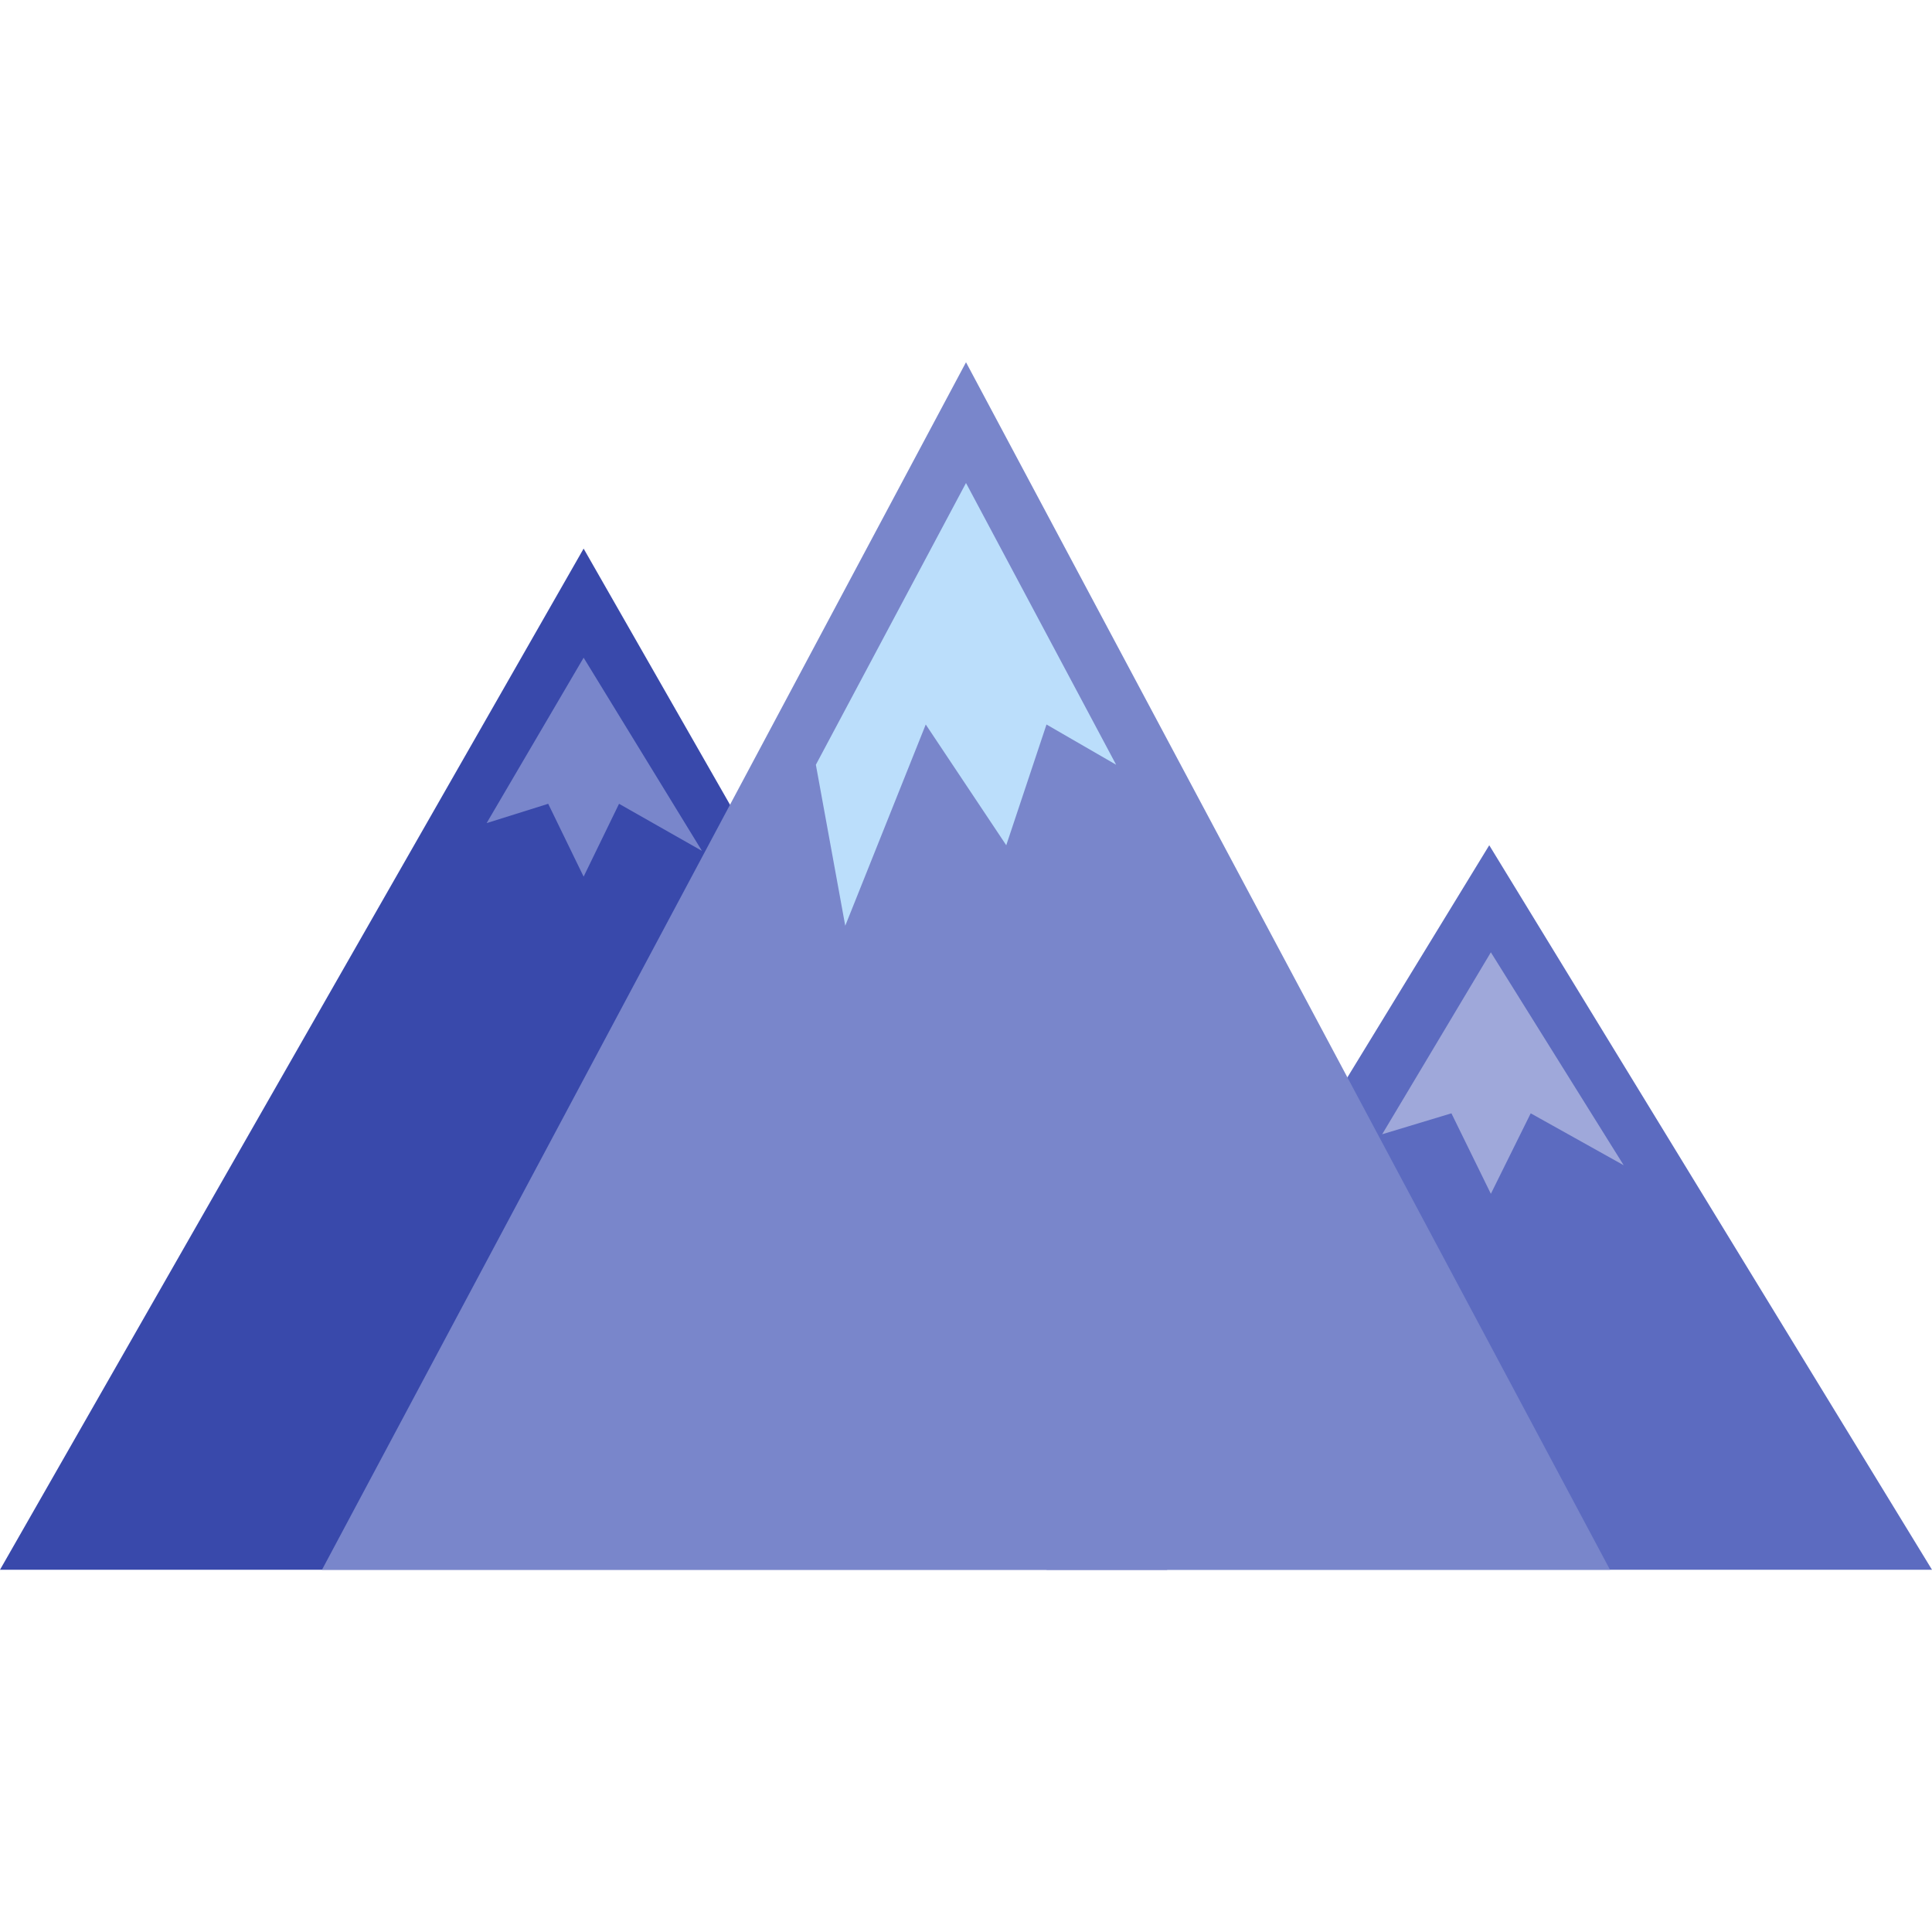
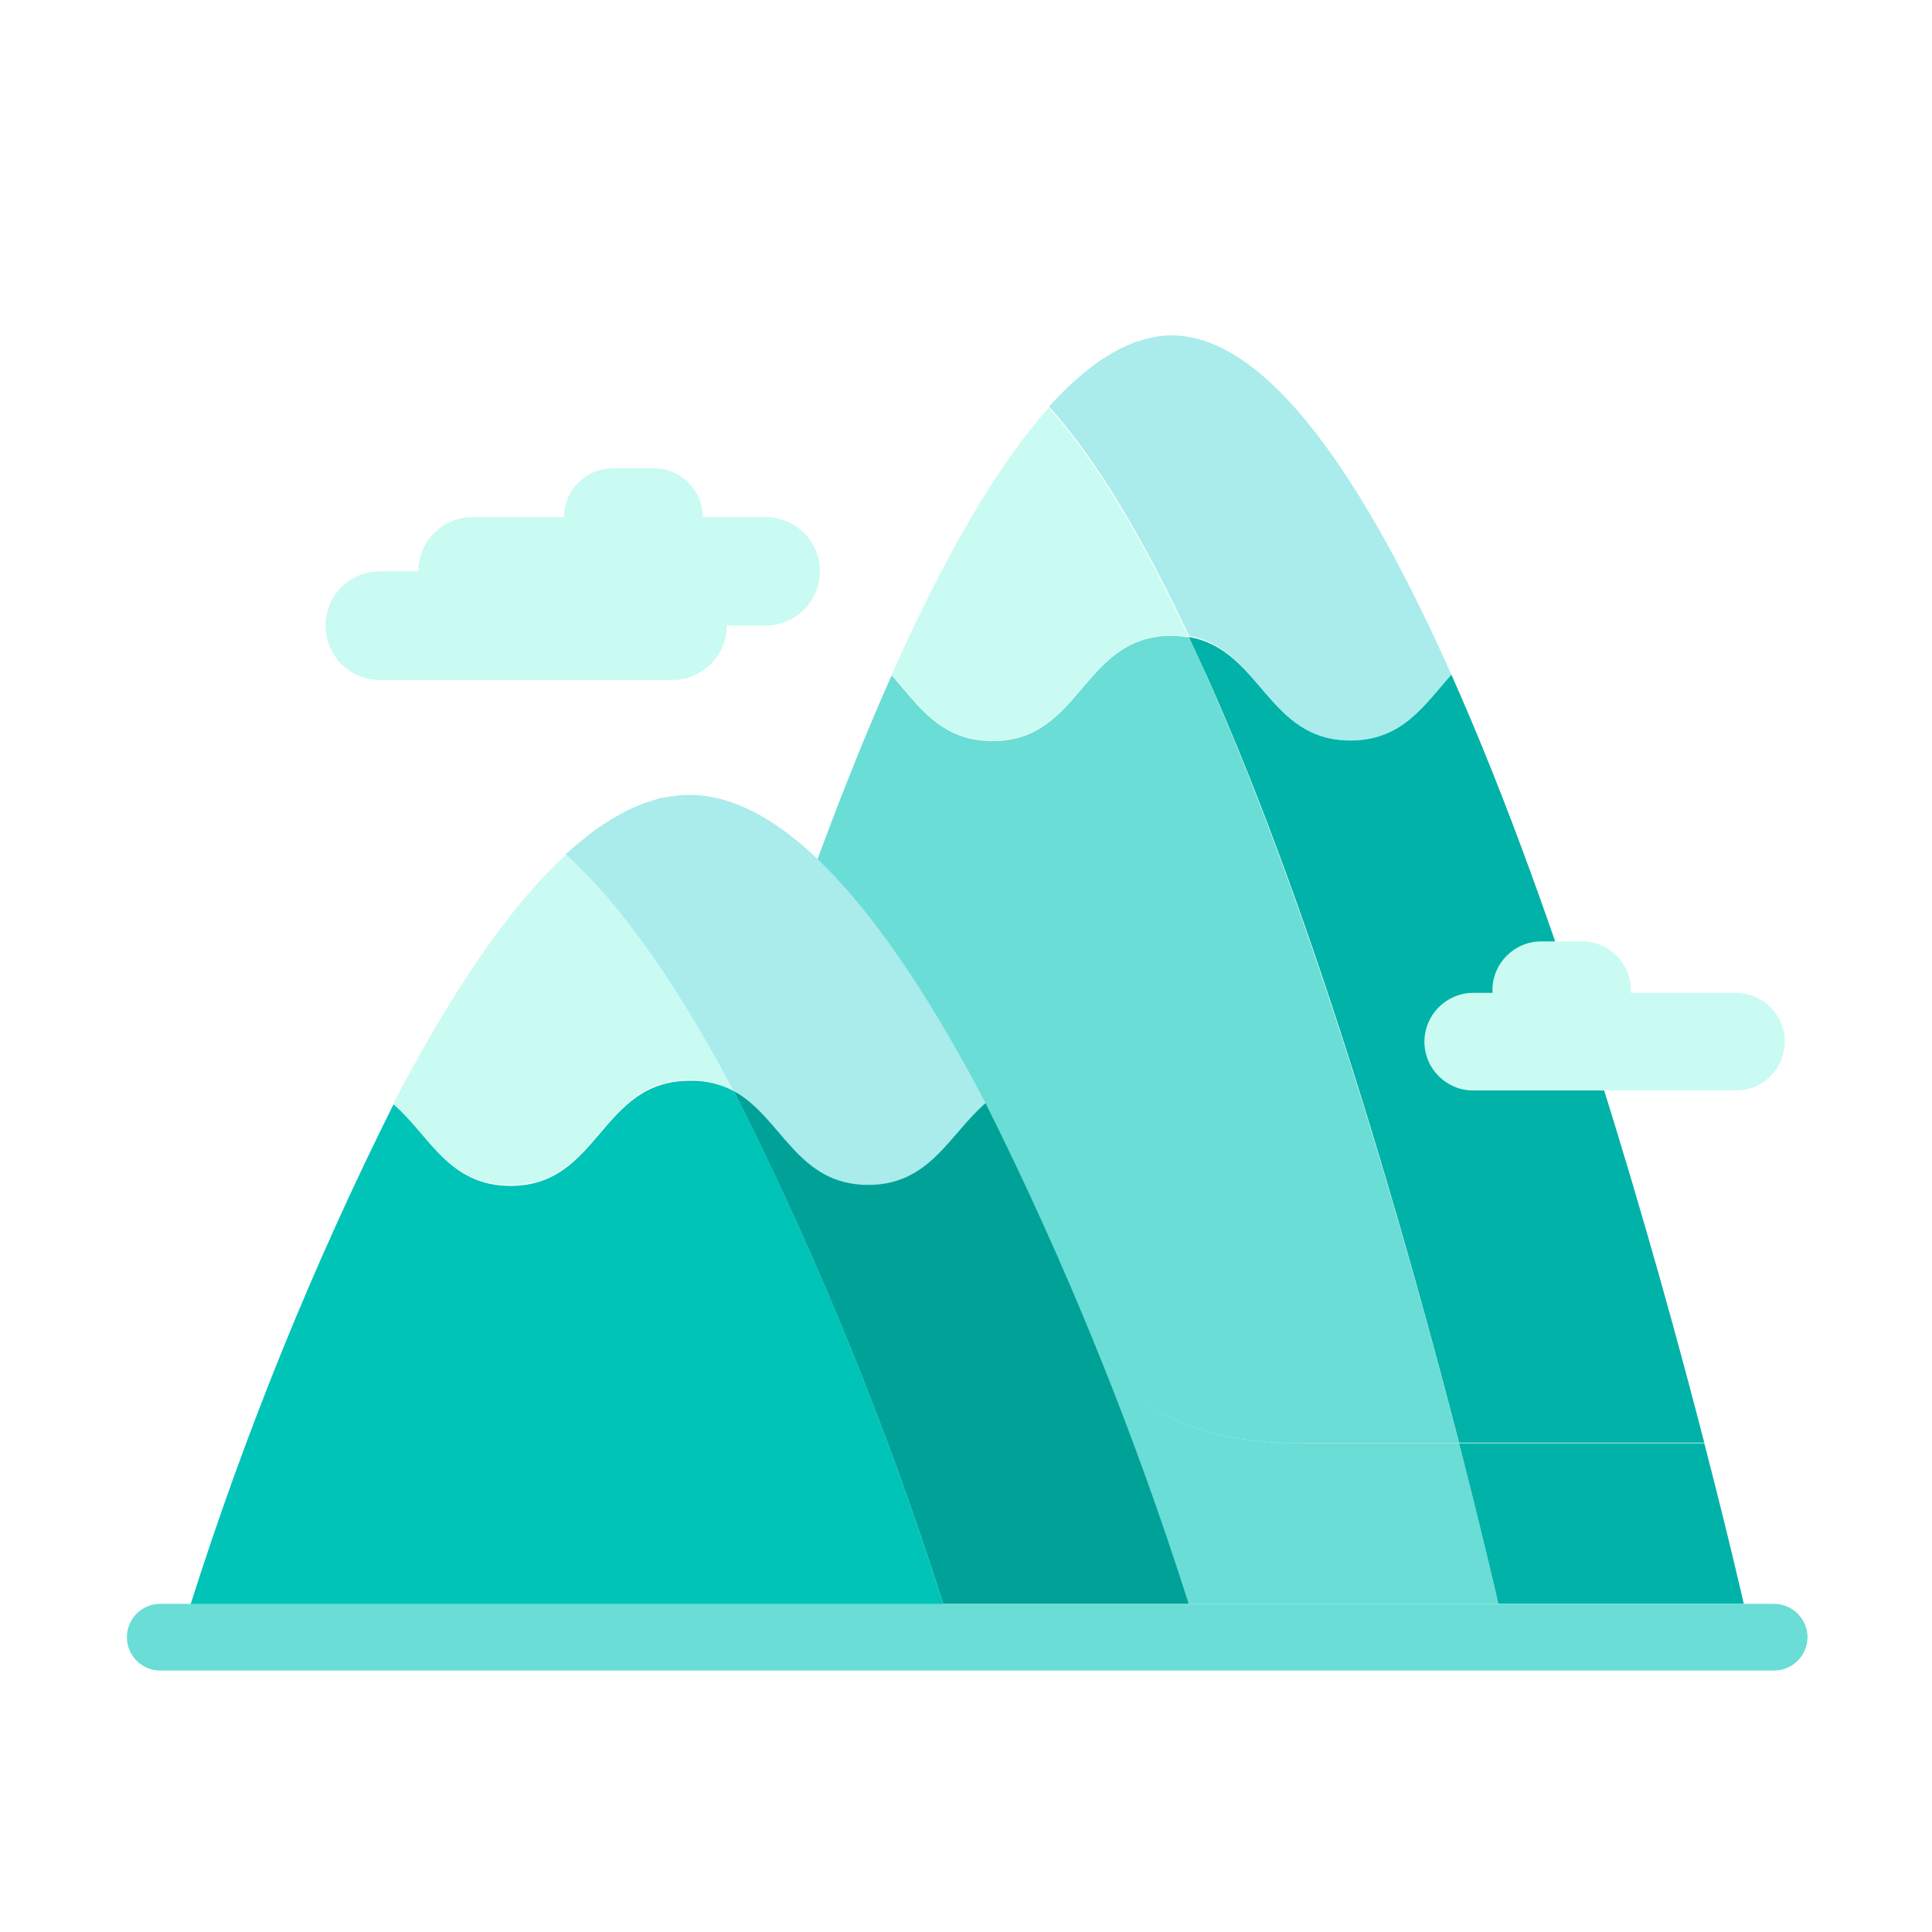
- <svg xmlns="http://www.w3.org/2000/svg" t="1673514463117" class="icon" viewBox="0 0 1024 1024" version="1.1" p-id="22371" width="200" height="200">
-   <path d="M309.333 290.773L0 832h618.667L309.333 290.773z" fill="#3949AB" p-id="22372" />
-   <path d="M290.56 426.027l18.773 38.613 18.773-38.613 43.947 24.96-62.72-102.4-51.413 87.68 32.64-10.24z" fill="#7986CB" p-id="22373" />
-   <path d="M789.333 448L554.667 832h469.333L789.333 448z" fill="#5C6BC0" p-id="22374" />
-   <path d="M512 192L170.667 832h682.667L512 192z" fill="#7986CB" p-id="22375" />
-   <path d="M432.427 405.333l15.573 85.333 42.667-106.667 42.667 64 21.333-64 36.907 21.333L512 256l-79.573 149.333z" fill="#BBDEFB" p-id="22376" />
-   <path d="M769.28 590.08l20.907 42.667 21.12-42.667 49.28 27.52-70.4-112.853-57.6 96.427 36.693-11.093z" fill="#9FA8DA" p-id="22377" />
+ <svg xmlns="http://www.w3.org/2000/svg" t="1673514427015" class="icon" viewBox="0 0 1024 1024" version="1.1" p-id="16676" width="200" height="200">
+   <path d="M577.975 195.259a162.568 162.568 0 0 0-21.926 20.642 162.568 162.568 0 0 1 21.926-20.642zM526.123 392.494c47.407 0 47.407-55.802 94.815-55.802a52.444 52.444 0 0 1 9.086 0.889c-23.506-50.173-48.494-92.938-74.173-121.481-28.938 32.296-57.086 82.765-83.259 141.531 14.222 15.802 25.778 34.864 53.531 34.864z" fill="#C9FBF2" p-id="16677" />
+   <path d="M688.593 764.938c-91.852 0-108.642-53.728-108.642-53.728h-227.16c-22.222 81.383-35.16 138.864-35.16 138.864h476.543s-7.506-33.284-20.84-85.136z" fill="#6ADDD6" p-id="16678" />
+   <path d="M688.593 764.938h84.741c-26.37-101.926-75.259-275.358-134.123-407.309-2.963-6.815-6.123-13.531-9.185-19.753a52.444 52.444 0 0 0-9.086-0.889c-47.407 0-47.407 55.802-94.815 55.802-27.753 0-39.506-19.062-53.531-34.864-49.383 110.914-91.951 251.16-119.802 353.58h227.16s16.79 53.432 108.642 53.432z" fill="#6ADDD6" p-id="16679" />
+   <path d="M715.753 392.494c27.753 0 39.506-19.062 53.531-34.864C723.753 255.506 672.395 177.778 620.938 177.778a56.198 56.198 0 0 0-8.988 0.79l-3.16 0.79a36.543 36.543 0 0 0-5.63 1.58c-1.383 0-2.765 0.988-4.049 1.481l-4.741 2.074-4.543 2.469c-1.383 0.691-2.667 1.58-3.951 2.37a58.37 58.37 0 0 0-5.136 3.457l-2.765 2.074a162.568 162.568 0 0 0-21.926 20.642c25.679 28.543 50.667 71.309 74.173 121.481 38.321 7.21 41.383 55.506 85.531 55.506z" fill="#A9ECEB" p-id="16680" />
+   <path d="M773.333 764.938c13.333 51.852 20.84 85.136 20.84 85.136h130.074s-7.506-33.284-20.938-85.136zM715.753 392.494c-44.148 0-47.21-48.296-85.728-54.914 3.062 6.519 6.222 13.235 9.185 19.753 59.259 131.951 107.753 305.383 134.123 407.309h129.975c-26.272-101.63-75.16-275.062-134.025-407.012-14.222 15.802-25.778 34.864-53.531 34.864z" fill="#00B2A7" p-id="16681" />
+   <path d="M342.617 425.481l4.049-0.79zM332.938 429.531l4.444-1.975zM317.926 438.519a127.309 127.309 0 0 1 11.457-7.012 127.309 127.309 0 0 0-11.457 7.012zM309.235 445.136l6.815-5.333zM300.346 452.741zM352.691 422.716a33.877 33.877 0 0 1 3.358-0.593 33.877 33.877 0 0 0-3.358 0.593zM270.519 628.049c47.407 0 47.407-55.704 94.815-55.704a46.914 46.914 0 0 1 23.407 5.827c-26.864-50.667-56.988-96.593-88.395-125.432-32.79 29.63-64.099 79.012-91.852 132.049 18.667 16.395 29.037 43.259 62.025 43.259z" fill="#C9FBF2" p-id="16682" />
+   <path d="M388.741 578.173A46.914 46.914 0 0 0 365.432 572.84c-47.407 0-47.407 55.704-94.815 55.704-32.988 0-43.062-26.864-62.025-43.259a1832.691 1832.691 0 0 0-107.654 265.284h399.012a1849.481 1849.481 0 0 0-107.654-265.877zM316.049 439.802l1.877-1.284zM307.654 446.42l1.58-1.284zM300.346 452.741zM346.667 424.691c1.975-0.593 4.049-1.086 6.025-1.481-1.975-0.099-4.049 0.395-6.025 1.481zM337.383 427.556l5.235-2.074zM329.383 431.506l3.556-1.975zM356.049 422.123a59.259 59.259 0 0 1 9.877-0.79 59.259 59.259 0 0 0-9.877 0.79z" fill="#00C4B8" p-id="16683" />
+   <path d="M388.741 578.173C414.815 592.593 422.222 628.049 460.247 628.049c32.988 0 43.062-26.864 62.123-43.358C476.543 496.988 421.037 421.333 365.432 421.333a59.259 59.259 0 0 0-9.877 0.79 33.877 33.877 0 0 0-3.358 0.593c-1.975 0-4.049 0.889-6.025 1.481l-4.049 1.284-5.235 2.074-4.444 1.975-3.556 1.975a127.309 127.309 0 0 0-11.457 7.012l-1.877 1.284-6.815 5.333-1.58 1.284c-2.469 1.975-4.84 4.049-7.309 6.321 31.901 28.84 62.025 74.765 88.889 125.432z" fill="#A9ECEB" p-id="16684" />
+   <path d="M522.37 584.691c-19.062 16.494-29.63 43.358-62.123 43.358-38.025 0-45.63-35.654-71.506-49.877l3.556 6.519a1849.481 1849.481 0 0 1 107.654 265.383h130.074a1836.346 1836.346 0 0 0-107.654-265.383z" fill="#00A298" p-id="16685" />
+   <path d="M958.025 867.753a17.778 17.778 0 0 1-17.778 17.679H84.938a17.679 17.679 0 0 1-17.679-17.679 17.679 17.679 0 0 1 17.679-17.679h855.111A17.778 17.778 0 0 1 958.025 867.753z" fill="#6ADDD6" p-id="16686" />
+   <path d="M434.568 302.815a28.741 28.741 0 0 1-29.63 28.741H250.469a28.741 28.741 0 0 1-28.741-28.741 28.741 28.741 0 0 1 28.741-28.741H404.938a28.741 28.741 0 0 1 29.63 28.741z" fill="#C9FBF2" p-id="16687" />
+   <path d="M385.185 331.556a28.84 28.84 0 0 1-28.84 28.84h-155.062a28.741 28.741 0 0 1-28.741-28.84 28.741 28.741 0 0 1 28.741-28.741h154.864A28.84 28.84 0 0 1 385.185 331.556zM945.975 552.099a25.877 25.877 0 0 1-25.877 25.877h-139.259a25.877 25.877 0 0 1-25.877-25.877 25.975 25.975 0 0 1 25.877-25.877h139.259a25.975 25.975 0 0 1 25.877 25.877z" fill="#C9FBF2" p-id="16688" />
+   <path d="M864.395 524.84a25.877 25.877 0 0 1-25.877 25.877h-21.63a25.877 25.877 0 0 1-25.877-25.877 25.877 25.877 0 0 1 25.877-25.877h21.63a25.877 25.877 0 0 1 25.877 25.877zM372.444 274.074a25.877 25.877 0 0 1-25.877 25.877H324.938a25.975 25.975 0 0 1-25.975-25.877 25.877 25.877 0 0 1 25.975-25.877h21.63a25.877 25.877 0 0 1 25.877 25.877z" fill="#C9FBF2" p-id="16689" />
</svg>
